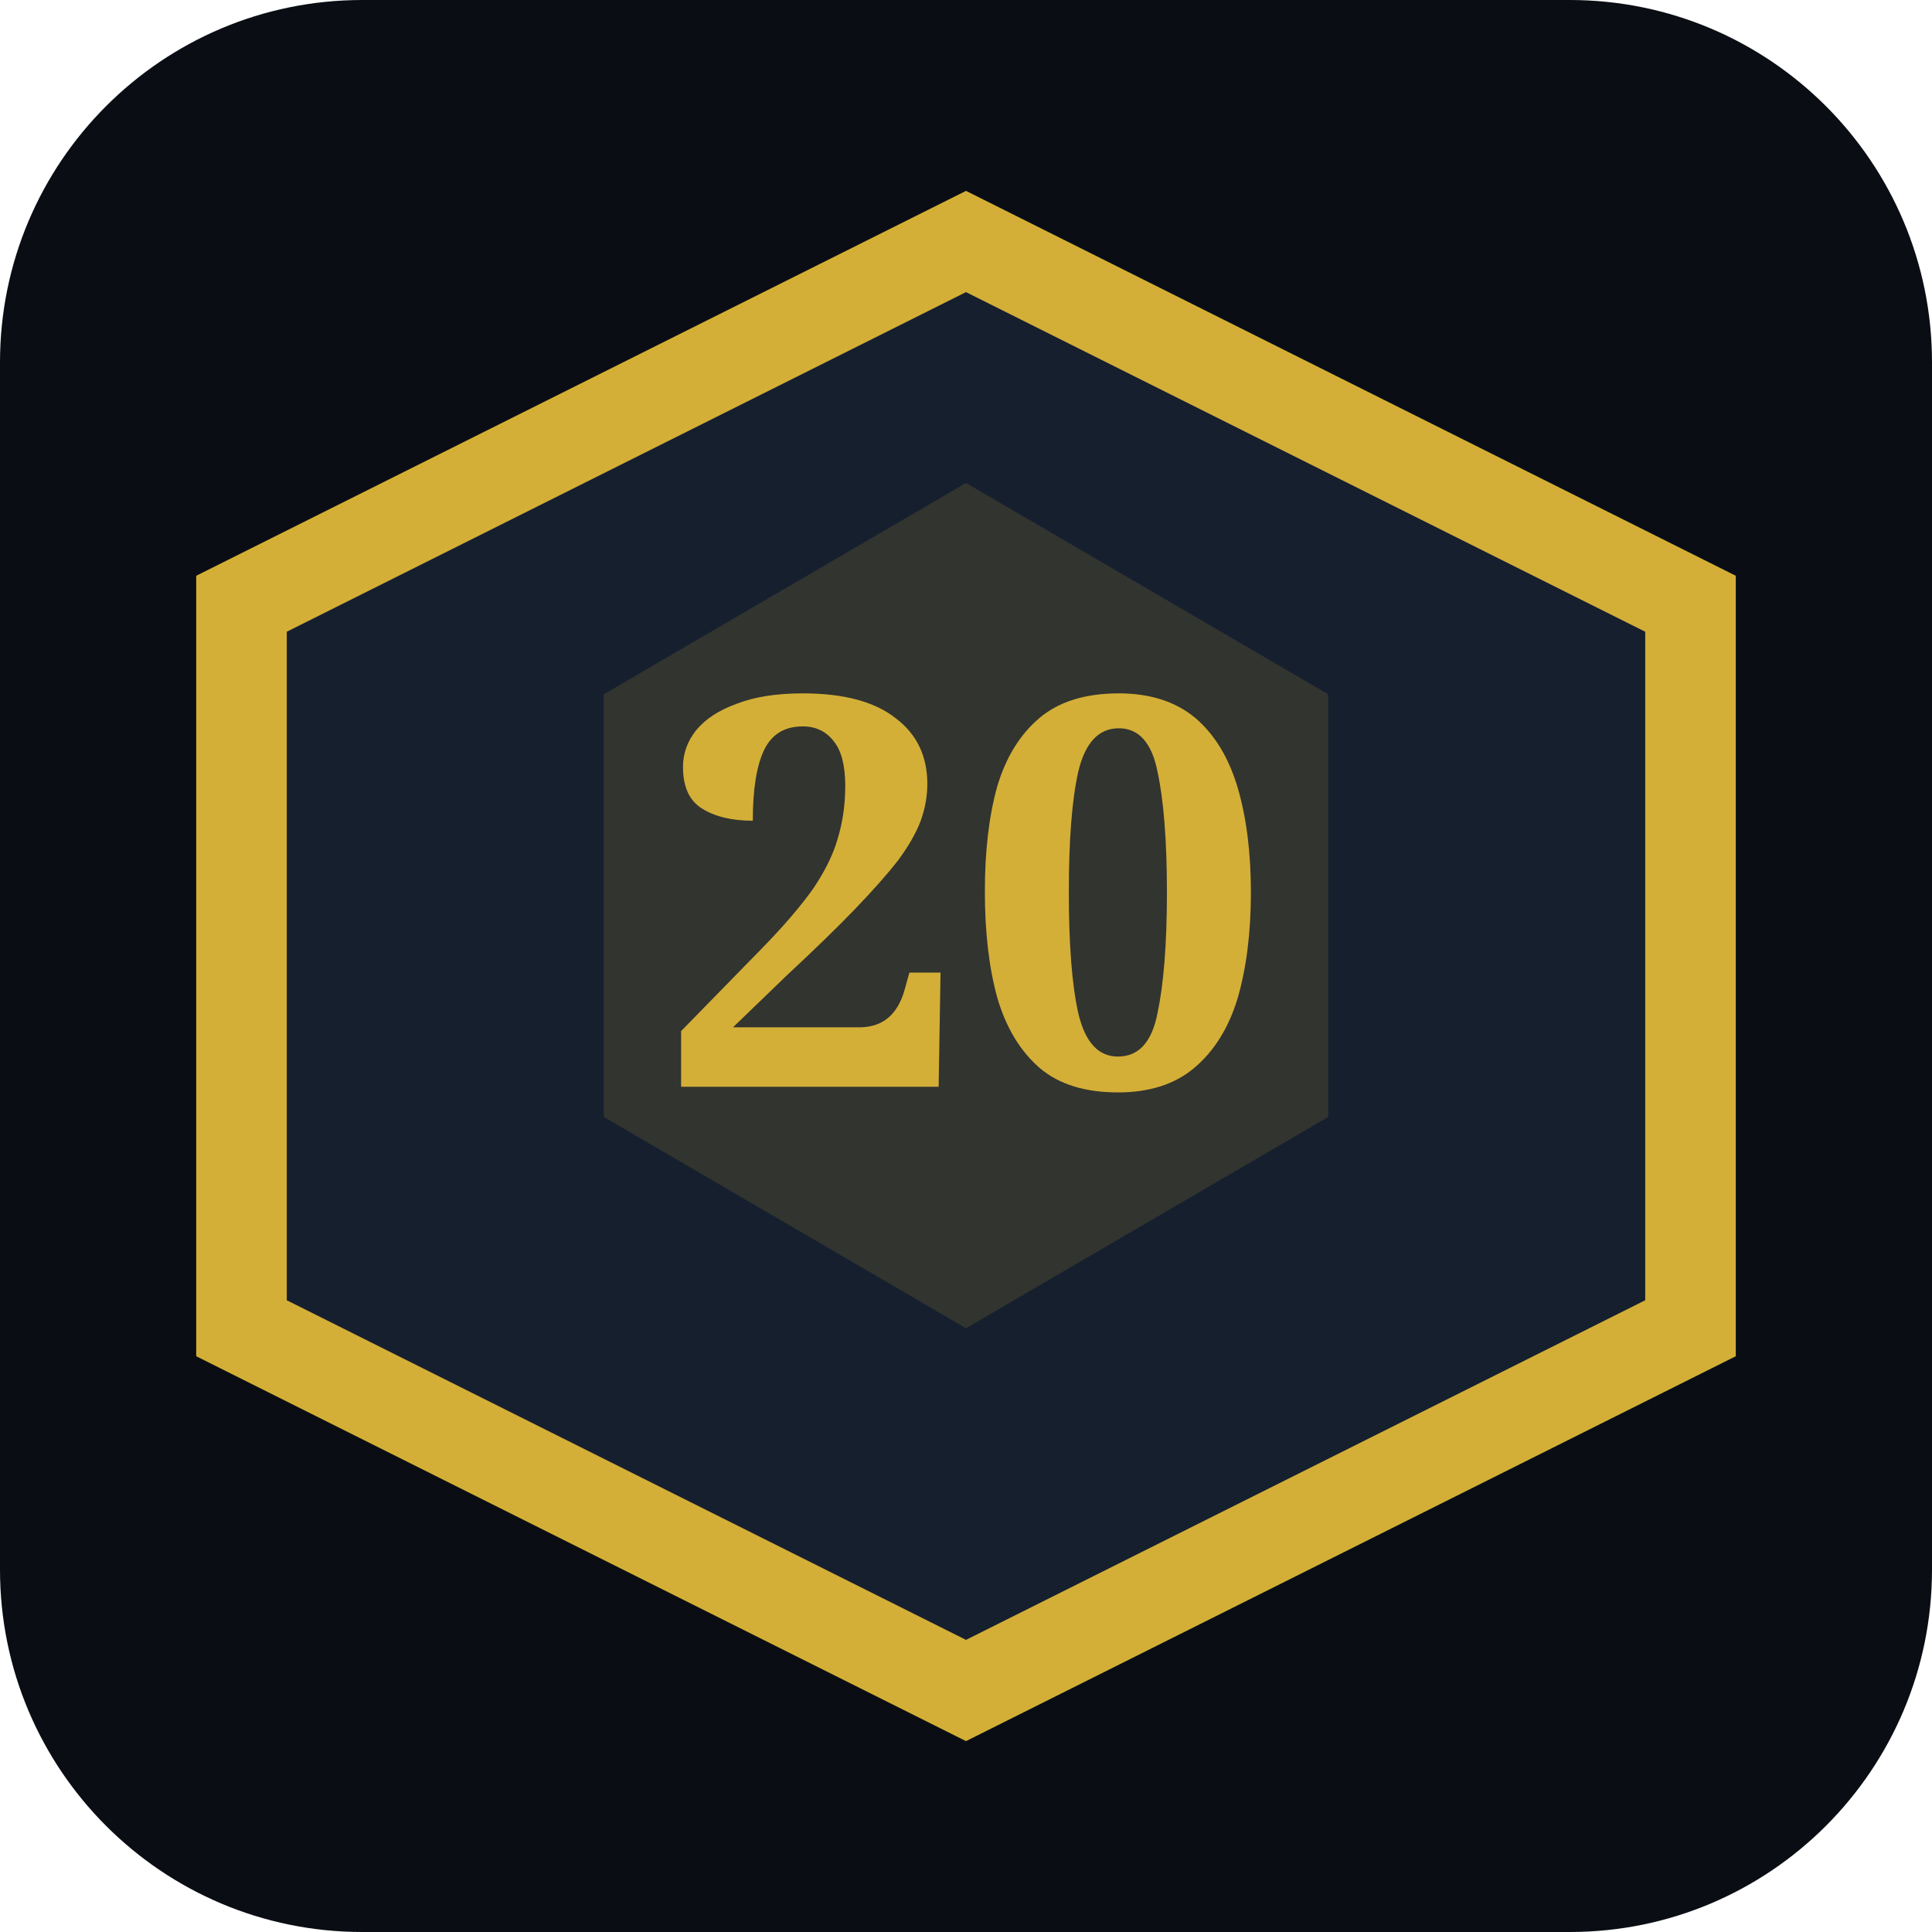
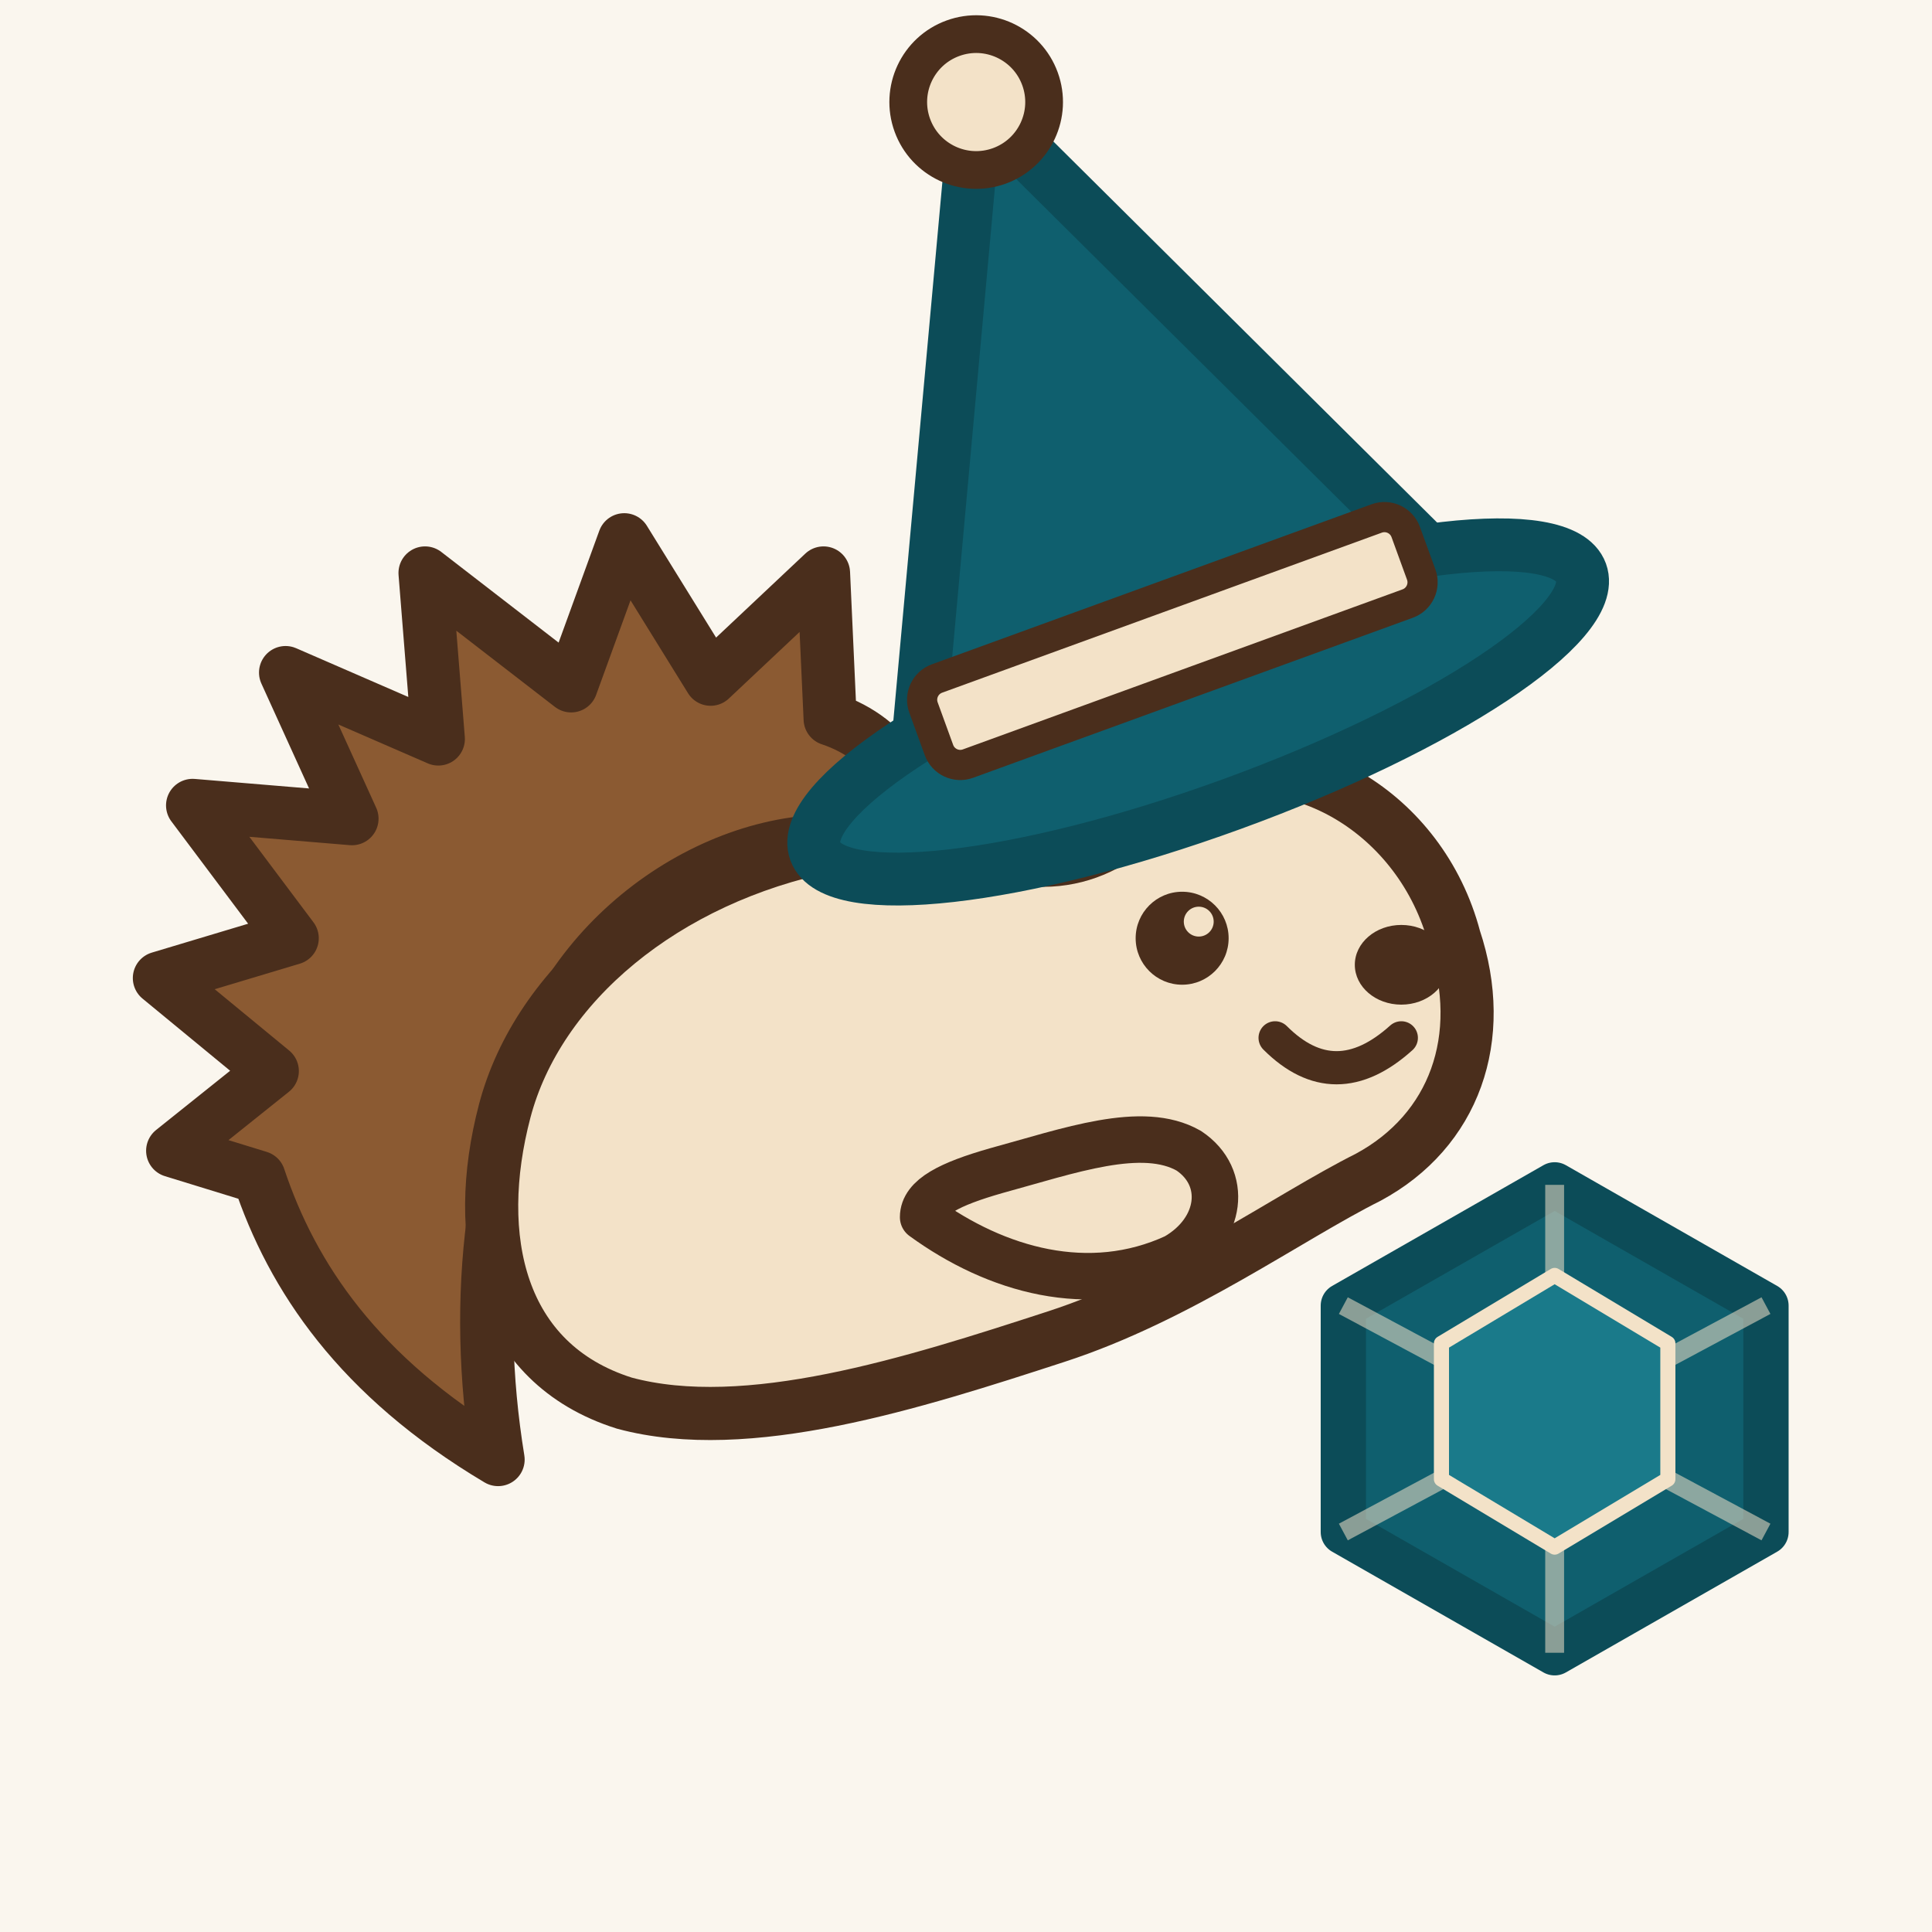
- <svg xmlns="http://www.w3.org/2000/svg" viewBox="0 0 32 32" fill="none">
-   <rect width="32" height="32" rx="6" fill="#0a0e14" />
-   <path d="M16 4L28 10v12L16 28 4 22V10L16 4z" fill="#161f2e" stroke="#d4af37" stroke-width="1.5" />
-   <path d="M16 8l6 3.5v7L16 22l-6-3.5v-7L16 8z" fill="#d4af37" fill-opacity="0.15" />
-   <text x="16" y="18" text-anchor="middle" font-family="Georgia, serif" font-size="9" font-weight="bold" fill="#d4af37">20</text>
+ <svg xmlns="http://www.w3.org/2000/svg" viewBox="0 0 512 512" role="img" aria-label="Auto-DM">
+   <rect width="512" height="512" fill="#FAF6EE" />
+   <g transform="translate(0, 48) scale(0.88)">
+     <path fill="#8B5A32" stroke="#4A2E1C" stroke-width="16" stroke-linejoin="round" stroke-linecap="round" d="M 150 385            C 108 360 88 330 78 300            L 52 292 L 82 268            L 48 240 L 88 228            L 58 188 L 106 192            L 86 148 L 132 168            L 128 118 L 172 152            L 188 108 L 214 150            L 248 118 L 250 162            C 268 168 278 184 276 204            C 240 188 190 210 168 250            C 148 288 142 336 150 385            Z" />
+     <path fill="#F3E2C8" stroke="#4A2E1C" stroke-width="16" stroke-linejoin="round" stroke-linecap="round" d="M 250 200            C 280 168 325 162 358 180            C 390 168 428 190 438 228            C 448 258 438 286 412 300            C 388 312 355 336 318 348            C 275 362 225 378 188 368            C 150 356 142 318 152 280            C 162 242 200 210 250 200            Z" />
+     <path fill="#F3E2C8" stroke="#4A2E1C" stroke-width="16" stroke-linejoin="round" d="M 300 202            C 292 168 304 138 322 132            C 344 126 358 150 350 180            C 344 198 322 210 300 202            Z" />
+     <ellipse cx="328" cy="166" rx="12" ry="16" fill="#E8C8A0" transform="rotate(-18 328 166)" />
+     <circle cx="356" cy="228" r="14" fill="#4A2E1C" />
+     <circle cx="361" cy="223" r="4.5" fill="#F3E2C8" />
+     <ellipse cx="422" cy="236" rx="14" ry="12" fill="#4A2E1C" />
+     <path d="M 384 258 Q 402 276 422 258" fill="none" stroke="#4A2E1C" stroke-width="10" stroke-linecap="round" />
+     <path fill="#F3E2C8" stroke="#4A2E1C" stroke-width="14" stroke-linejoin="round" stroke-linecap="round" d="M 278 312            C 300 328 328 336 354 324            C 368 316 370 300 358 292            C 344 284 322 292 300 298            C 286 302 278 306 278 312            Z" />
+   </g>
+   <g transform="rotate(-20 310 168)">
+     <path d="M 310 18 L 390 188 L 230 188 Z" fill="#0F5F6E" stroke="#0C4C58" stroke-width="14" stroke-linejoin="round" />
+     <ellipse cx="310" cy="190" rx="108" ry="26" fill="#0F5F6E" stroke="#0C4C58" stroke-width="14" />
+     <rect x="242" y="158" width="136" height="24" rx="6" fill="#F3E2C8" stroke="#4A2E1C" stroke-width="8" />
+     <circle cx="310" cy="18" r="18" fill="#F3E2C8" stroke="#4A2E1C" stroke-width="10" />
+   </g>
+   <g transform="translate(348, 312)">
+     <polygon points="64,2 120,34 120,94 64,126 8,94 8,34" fill="#0F5F6E" stroke="#0C4C58" stroke-width="12" stroke-linejoin="round" />
+     <path d="M 64 2 L 64 126 M 8 34 L 120 94 M 120 34 L 8 94" stroke="#F3E2C8" stroke-width="5" stroke-linejoin="round" opacity="0.55" />
+     <polygon points="64,26 94,44 94,80 64,98 34,80 34,44" fill="#1A7A8A" stroke="#F3E2C8" stroke-width="4" stroke-linejoin="round" />
+   </g>
</svg>
